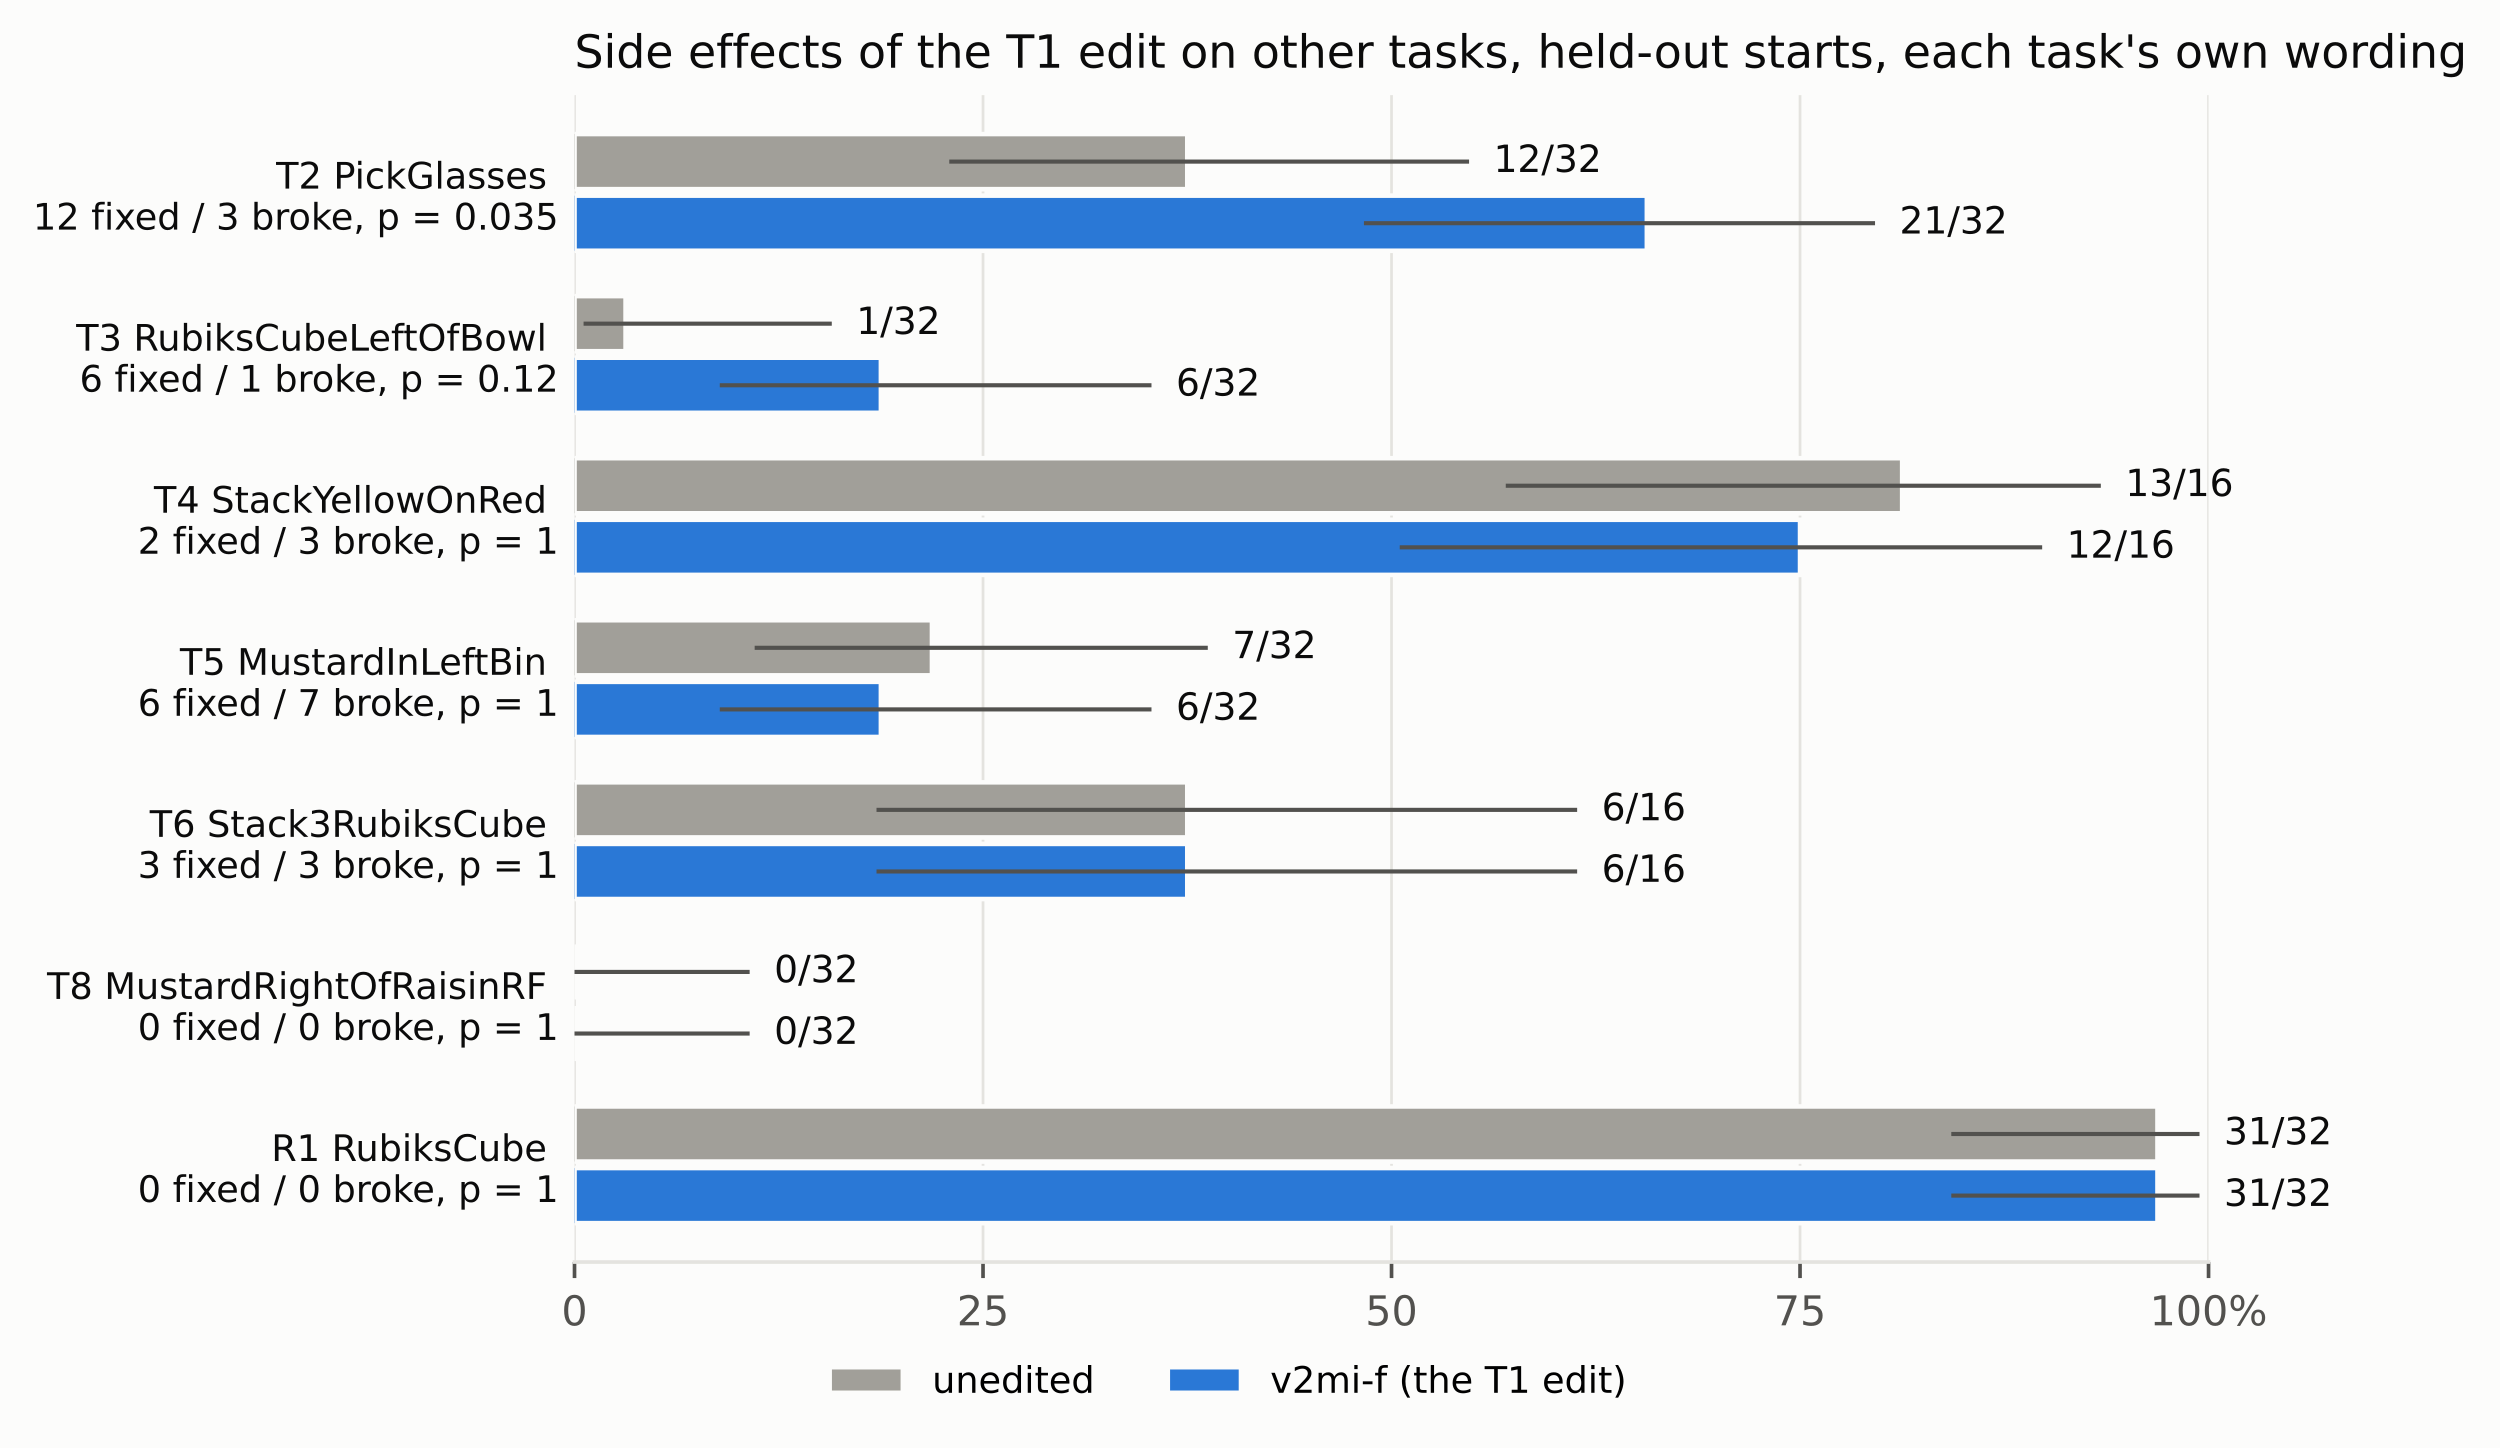
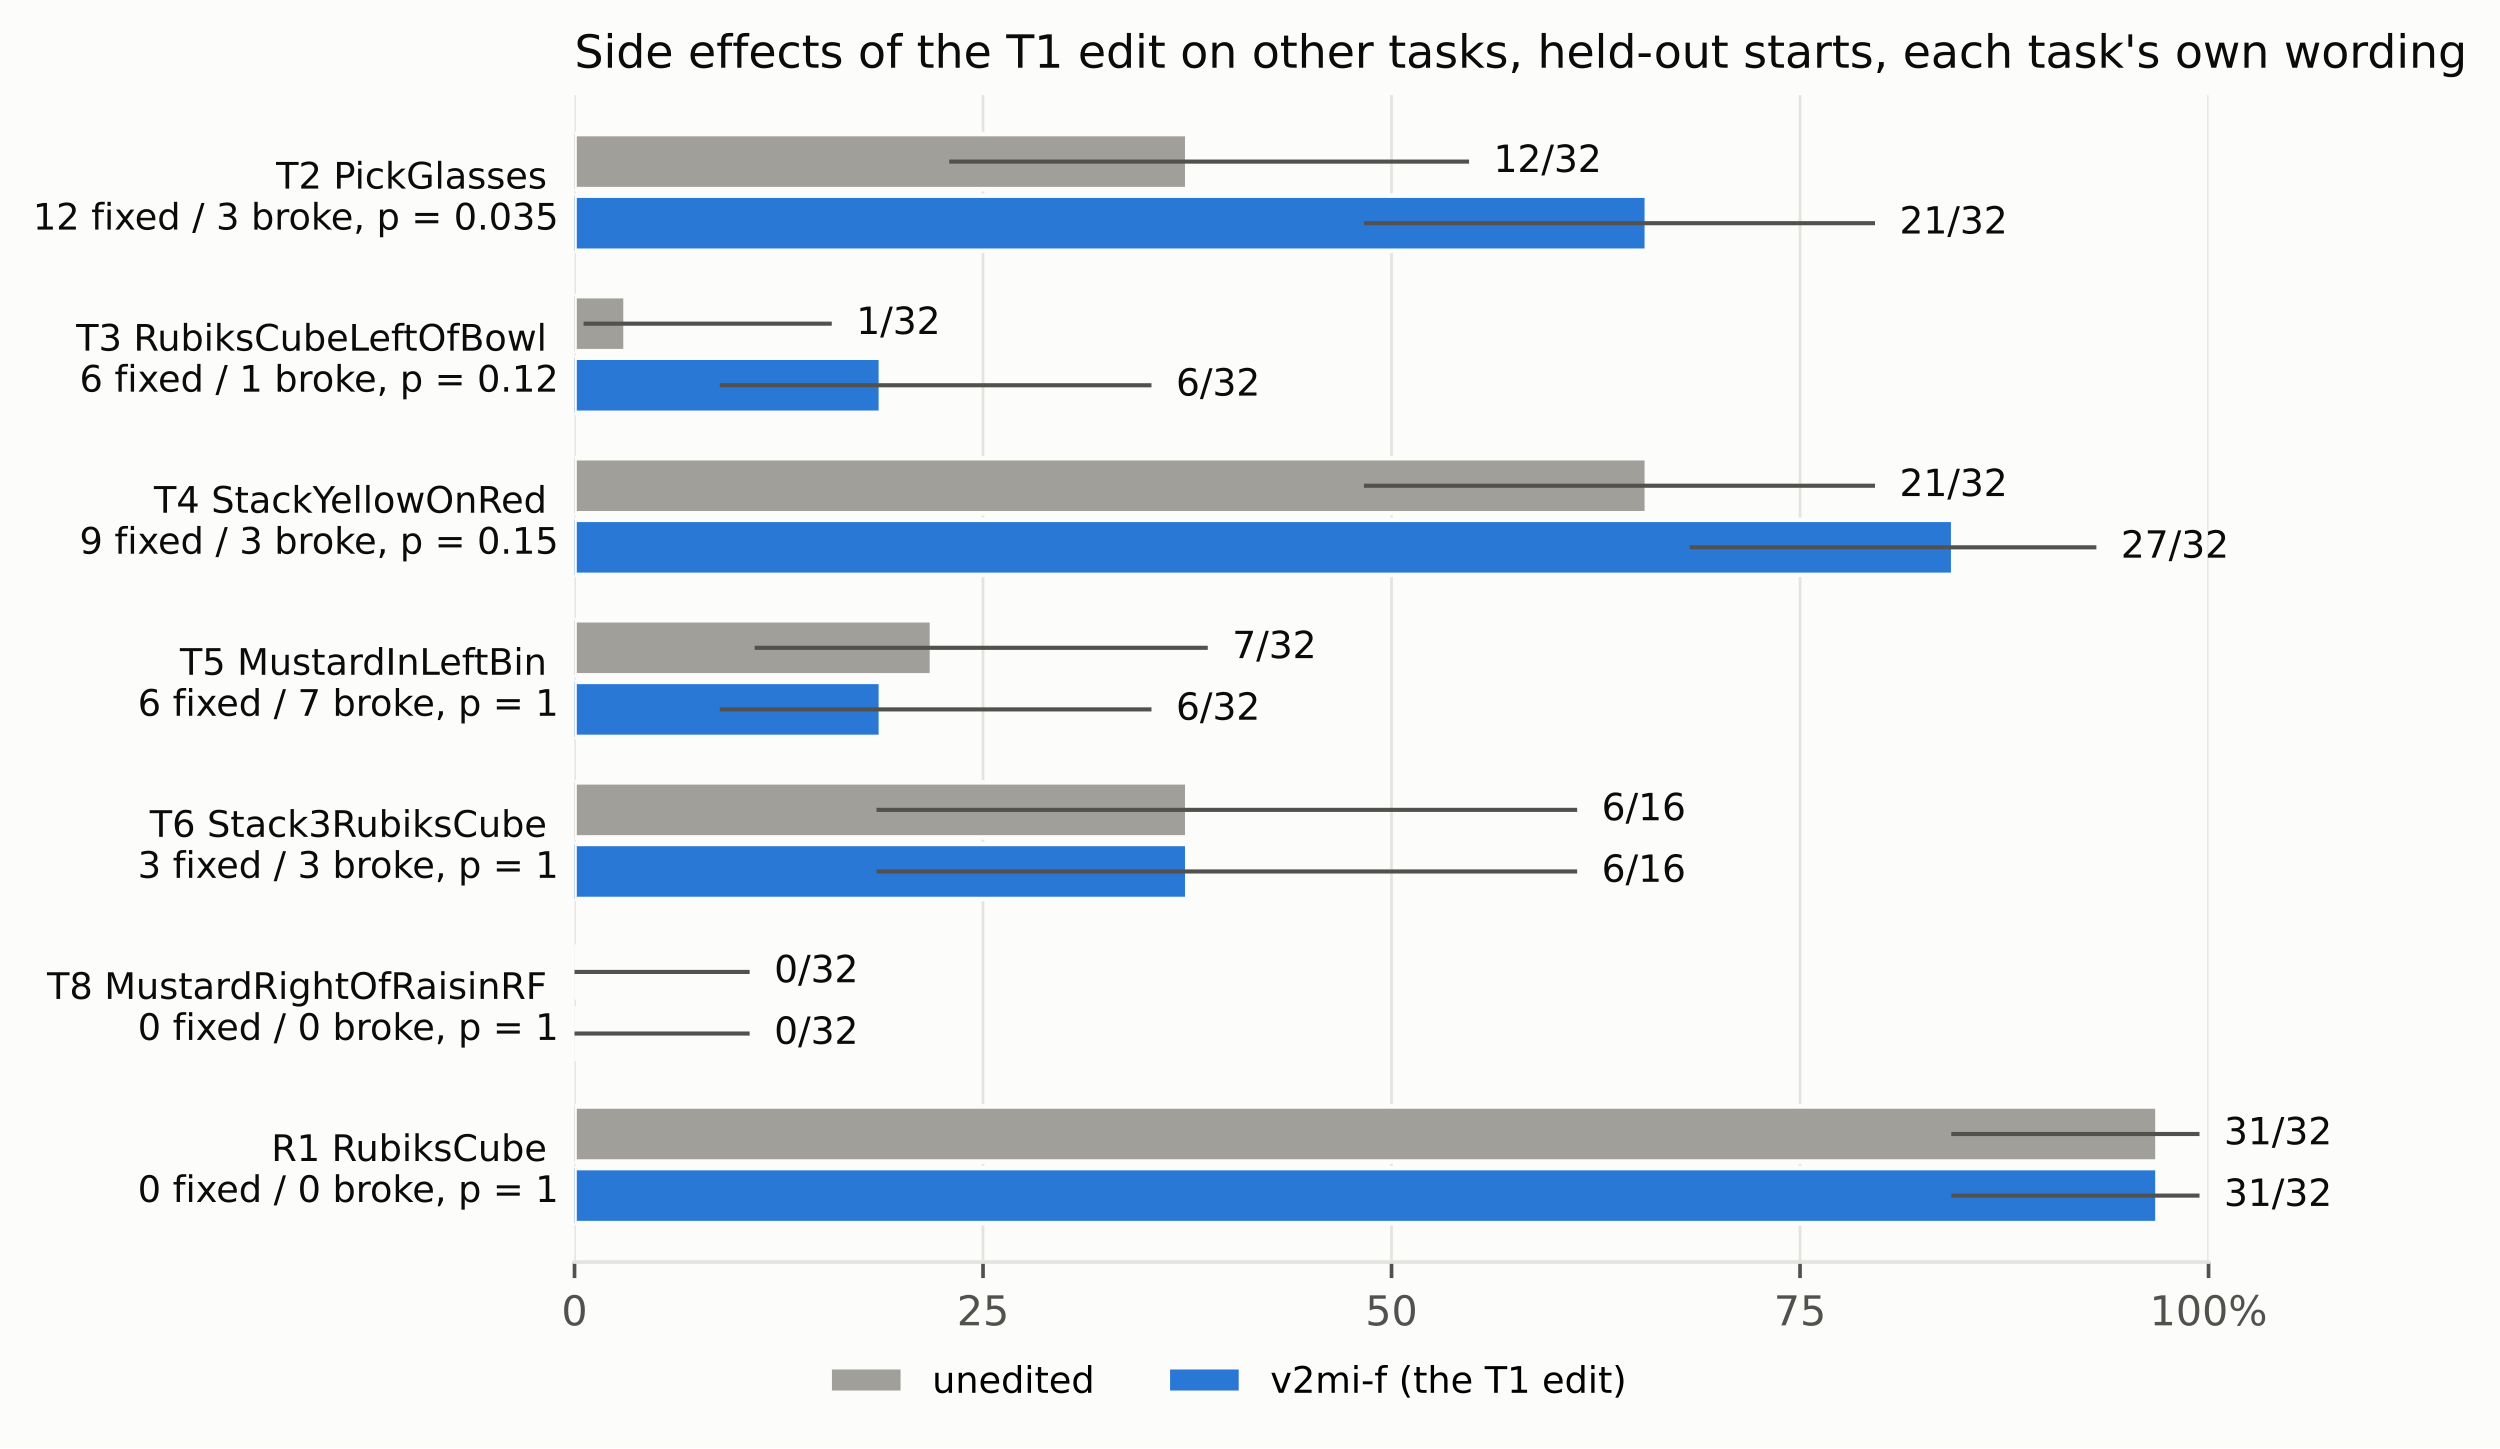
<svg xmlns="http://www.w3.org/2000/svg" xmlns:xlink="http://www.w3.org/1999/xlink" width="546.381pt" height="316.466pt" viewBox="0 0 546.381 316.466" version="1.1">
  <defs>
    <style type="text/css">*{stroke-linejoin: round; stroke-linecap: butt}</style>
  </defs>
  <g id="figure_1">
    <g id="patch_1">
      <path d="M 0 316.466  L 546.381 316.466  L 546.381 0  L 0 0  z " style="fill: #fcfcfb" />
    </g>
    <g id="axes_1">
      <g id="patch_2">
        <path d="M 125.562 275.822  L 482.683 275.822  L 482.683 20.798  L 125.562 20.798  z " style="fill: #fcfcfb" />
      </g>
      <g id="matplotlib.axis_1">
        <g id="xtick_1">
          <g id="line2d_1">
-             <path d="M 125.562 275.822  L 125.562 20.798  " clip-path="url(#pfba47eee56)" style="fill: none; stroke: #e4e3df; stroke-width: 0.6; stroke-linecap: square" />
+             <path d="M 125.562 275.822  L 125.562 20.798  " clip-path="url(#p1eb3148f15)" style="fill: none; stroke: #e4e3df; stroke-width: 0.6; stroke-linecap: square" />
          </g>
          <g id="line2d_2">
            <defs>
-               <path id="m99acdc6dec" d="M 0 0  L 0 3.5  " style="stroke: #52514e; stroke-width: 0.8" />
+               <path id="mda7a847061" d="M 0 0  L 0 3.5  " style="stroke: #52514e; stroke-width: 0.8" />
            </defs>
            <g>
-               <use xlink:href="#m99acdc6dec" x="125.562" y="275.822" style="fill: #52514e; stroke: #52514e; stroke-width: 0.8" />
+               <use xlink:href="#mda7a847061" x="125.562" y="275.822" style="fill: #52514e; stroke: #52514e; stroke-width: 0.8" />
            </g>
          </g>
          <g id="text_1">
            <text style="font-size: 9px; font-family: 'DejaVu Sans'; text-anchor: middle; fill: #52514e" x="125.562" y="289.661" transform="rotate(-0 125.5625 289.661)">0</text>
          </g>
        </g>
        <g id="xtick_2">
          <g id="line2d_3">
-             <path d="M 214.843 275.822  L 214.843 20.798  " clip-path="url(#pfba47eee56)" style="fill: none; stroke: #e4e3df; stroke-width: 0.6; stroke-linecap: square" />
+             <path d="M 214.843 275.822  L 214.843 20.798  " clip-path="url(#p1eb3148f15)" style="fill: none; stroke: #e4e3df; stroke-width: 0.6; stroke-linecap: square" />
          </g>
          <g id="line2d_4">
            <g>
-               <use xlink:href="#m99acdc6dec" x="214.843" y="275.822" style="fill: #52514e; stroke: #52514e; stroke-width: 0.8" />
+               <use xlink:href="#mda7a847061" x="214.843" y="275.822" style="fill: #52514e; stroke: #52514e; stroke-width: 0.8" />
            </g>
          </g>
          <g id="text_2">
            <text style="font-size: 9px; font-family: 'DejaVu Sans'; text-anchor: middle; fill: #52514e" x="214.843" y="289.661" transform="rotate(-0 214.8425 289.661)">25</text>
          </g>
        </g>
        <g id="xtick_3">
          <g id="line2d_5">
-             <path d="M 304.123 275.822  L 304.123 20.798  " clip-path="url(#pfba47eee56)" style="fill: none; stroke: #e4e3df; stroke-width: 0.6; stroke-linecap: square" />
+             <path d="M 304.123 275.822  L 304.123 20.798  " clip-path="url(#p1eb3148f15)" style="fill: none; stroke: #e4e3df; stroke-width: 0.6; stroke-linecap: square" />
          </g>
          <g id="line2d_6">
            <g>
-               <use xlink:href="#m99acdc6dec" x="304.123" y="275.822" style="fill: #52514e; stroke: #52514e; stroke-width: 0.8" />
+               <use xlink:href="#mda7a847061" x="304.123" y="275.822" style="fill: #52514e; stroke: #52514e; stroke-width: 0.8" />
            </g>
          </g>
          <g id="text_3">
            <text style="font-size: 9px; font-family: 'DejaVu Sans'; text-anchor: middle; fill: #52514e" x="304.123" y="289.661" transform="rotate(-0 304.1225 289.661)">50</text>
          </g>
        </g>
        <g id="xtick_4">
          <g id="line2d_7">
-             <path d="M 393.402 275.822  L 393.402 20.798  " clip-path="url(#pfba47eee56)" style="fill: none; stroke: #e4e3df; stroke-width: 0.6; stroke-linecap: square" />
+             <path d="M 393.402 275.822  L 393.402 20.798  " clip-path="url(#p1eb3148f15)" style="fill: none; stroke: #e4e3df; stroke-width: 0.6; stroke-linecap: square" />
          </g>
          <g id="line2d_8">
            <g>
-               <use xlink:href="#m99acdc6dec" x="393.402" y="275.822" style="fill: #52514e; stroke: #52514e; stroke-width: 0.8" />
+               <use xlink:href="#mda7a847061" x="393.402" y="275.822" style="fill: #52514e; stroke: #52514e; stroke-width: 0.8" />
            </g>
          </g>
          <g id="text_4">
            <text style="font-size: 9px; font-family: 'DejaVu Sans'; text-anchor: middle; fill: #52514e" x="393.402" y="289.661" transform="rotate(-0 393.4025 289.661)">75</text>
          </g>
        </g>
        <g id="xtick_5">
          <g id="line2d_9">
-             <path d="M 482.683 275.822  L 482.683 20.798  " clip-path="url(#pfba47eee56)" style="fill: none; stroke: #e4e3df; stroke-width: 0.6; stroke-linecap: square" />
+             <path d="M 482.683 275.822  L 482.683 20.798  " clip-path="url(#p1eb3148f15)" style="fill: none; stroke: #e4e3df; stroke-width: 0.6; stroke-linecap: square" />
          </g>
          <g id="line2d_10">
            <g>
-               <use xlink:href="#m99acdc6dec" x="482.683" y="275.822" style="fill: #52514e; stroke: #52514e; stroke-width: 0.8" />
+               <use xlink:href="#mda7a847061" x="482.683" y="275.822" style="fill: #52514e; stroke: #52514e; stroke-width: 0.8" />
            </g>
          </g>
          <g id="text_5">
            <text style="font-size: 9px; font-family: 'DejaVu Sans'; text-anchor: middle; fill: #52514e" x="482.683" y="289.661" transform="rotate(-0 482.6825 289.661)">100%</text>
          </g>
        </g>
      </g>
      <g id="matplotlib.axis_2">
        <g id="ytick_1">
          <g id="line2d_11" />
          <g id="text_6">
            <text style="font-size: 8px; font-family: 'DejaVu Sans'; fill: #0b0b0b" transform="translate(60.355 41.21856)">T2  PickGlasses</text>
            <text style="font-size: 8px; font-family: 'DejaVu Sans'; fill: #0b0b0b" transform="translate(7.2 50.17681)">12 fixed / 3 broke, p = 0.035</text>
          </g>
        </g>
        <g id="ytick_2">
          <g id="line2d_12" />
          <g id="text_7">
            <text style="font-size: 8px; font-family: 'DejaVu Sans'; fill: #0b0b0b" transform="translate(16.65875 76.63856)">T3  RubiksCubeLeftOfBowl</text>
            <text style="font-size: 8px; font-family: 'DejaVu Sans'; fill: #0b0b0b" transform="translate(17.38 85.59681)">6 fixed / 1 broke, p = 0.12</text>
          </g>
        </g>
        <g id="ytick_3">
          <g id="line2d_13" />
          <g id="text_8">
            <text style="font-size: 8px; font-family: 'DejaVu Sans'; fill: #0b0b0b" transform="translate(33.65375 112.0586)">T4  StackYellowOnRed</text>
-             <text style="font-size: 8px; font-family: 'DejaVu Sans'; fill: #0b0b0b" transform="translate(30.1025 121.0168)">2 fixed / 3 broke, p = 1</text>
+             <text style="font-size: 8px; font-family: 'DejaVu Sans'; fill: #0b0b0b" transform="translate(17.38 121.0168)">9 fixed / 3 broke, p = 0.15</text>
          </g>
        </g>
        <g id="ytick_4">
          <g id="line2d_14" />
          <g id="text_9">
            <text style="font-size: 8px; font-family: 'DejaVu Sans'; fill: #0b0b0b" transform="translate(39.33125 147.4786)">T5  MustardInLeftBin</text>
            <text style="font-size: 8px; font-family: 'DejaVu Sans'; fill: #0b0b0b" transform="translate(30.1025 156.4368)">6 fixed / 7 broke, p = 1</text>
          </g>
        </g>
        <g id="ytick_5">
          <g id="line2d_15" />
          <g id="text_10">
            <text style="font-size: 8px; font-family: 'DejaVu Sans'; fill: #0b0b0b" transform="translate(32.735 182.8986)">T6  Stack3RubiksCube</text>
            <text style="font-size: 8px; font-family: 'DejaVu Sans'; fill: #0b0b0b" transform="translate(30.1025 191.8568)">3 fixed / 3 broke, p = 1</text>
          </g>
        </g>
        <g id="ytick_6">
          <g id="line2d_16" />
          <g id="text_11">
            <text style="font-size: 8px; font-family: 'DejaVu Sans'; fill: #0b0b0b" transform="translate(10.29125 218.3186)">T8  MustardRightOfRaisinRF</text>
            <text style="font-size: 8px; font-family: 'DejaVu Sans'; fill: #0b0b0b" transform="translate(30.1025 227.2768)">0 fixed / 0 broke, p = 1</text>
          </g>
        </g>
        <g id="ytick_7">
          <g id="line2d_17" />
          <g id="text_12">
            <text style="font-size: 8px; font-family: 'DejaVu Sans'; fill: #0b0b0b" transform="translate(59.30125 253.7386)">R1  RubiksCube</text>
            <text style="font-size: 8px; font-family: 'DejaVu Sans'; fill: #0b0b0b" transform="translate(30.1025 262.6968)">0 fixed / 0 broke, p = 1</text>
          </g>
        </g>
      </g>
      <g id="patch_3">
-         <path d="M 125.562 29.299  L 259.483 29.299  L 259.483 41.342  L 125.562 41.342  z " clip-path="url(#pfba47eee56)" style="fill: #a19f99; stroke: #fcfcfb; stroke-linejoin: miter" />
+         <path d="M 125.562 29.299  L 259.483 29.299  L 259.483 41.342  L 125.562 41.342  z " clip-path="url(#p1eb3148f15)" style="fill: #a19f99; stroke: #fcfcfb; stroke-linejoin: miter" />
      </g>
      <g id="patch_4">
-         <path d="M 125.562 42.759  L 359.923 42.759  L 359.923 54.802  L 125.562 54.802  z " clip-path="url(#pfba47eee56)" style="fill: #2a78d6; stroke: #fcfcfb; stroke-linejoin: miter" />
+         <path d="M 125.562 42.759  L 359.923 42.759  L 359.923 54.802  L 125.562 54.802  z " clip-path="url(#p1eb3148f15)" style="fill: #2a78d6; stroke: #fcfcfb; stroke-linejoin: miter" />
      </g>
      <g id="patch_5">
-         <path d="M 125.562 64.719  L 136.722 64.719  L 136.722 76.762  L 125.562 76.762  z " clip-path="url(#pfba47eee56)" style="fill: #a19f99; stroke: #fcfcfb; stroke-linejoin: miter" />
+         <path d="M 125.562 64.719  L 136.722 64.719  L 136.722 76.762  L 125.562 76.762  z " clip-path="url(#p1eb3148f15)" style="fill: #a19f99; stroke: #fcfcfb; stroke-linejoin: miter" />
      </g>
      <g id="patch_6">
-         <path d="M 125.562 78.179  L 192.523 78.179  L 192.523 90.222  L 125.562 90.222  z " clip-path="url(#pfba47eee56)" style="fill: #2a78d6; stroke: #fcfcfb; stroke-linejoin: miter" />
+         <path d="M 125.562 78.179  L 192.523 78.179  L 192.523 90.222  L 125.562 90.222  z " clip-path="url(#p1eb3148f15)" style="fill: #2a78d6; stroke: #fcfcfb; stroke-linejoin: miter" />
      </g>
      <g id="patch_7">
-         <path d="M 125.562 100.139  L 415.723 100.139  L 415.723 112.182  L 125.562 112.182  z " clip-path="url(#pfba47eee56)" style="fill: #a19f99; stroke: #fcfcfb; stroke-linejoin: miter" />
+         <path d="M 125.562 100.139  L 359.923 100.139  L 359.923 112.182  L 125.562 112.182  z " clip-path="url(#p1eb3148f15)" style="fill: #a19f99; stroke: #fcfcfb; stroke-linejoin: miter" />
      </g>
      <g id="patch_8">
-         <path d="M 125.562 113.599  L 393.402 113.599  L 393.402 125.642  L 125.562 125.642  z " clip-path="url(#pfba47eee56)" style="fill: #2a78d6; stroke: #fcfcfb; stroke-linejoin: miter" />
+         <path d="M 125.562 113.599  L 426.882 113.599  L 426.882 125.642  L 125.562 125.642  z " clip-path="url(#p1eb3148f15)" style="fill: #2a78d6; stroke: #fcfcfb; stroke-linejoin: miter" />
      </g>
      <g id="patch_9">
-         <path d="M 125.562 135.559  L 203.683 135.559  L 203.683 147.602  L 125.562 147.602  z " clip-path="url(#pfba47eee56)" style="fill: #a19f99; stroke: #fcfcfb; stroke-linejoin: miter" />
+         <path d="M 125.562 135.559  L 203.683 135.559  L 203.683 147.602  L 125.562 147.602  z " clip-path="url(#p1eb3148f15)" style="fill: #a19f99; stroke: #fcfcfb; stroke-linejoin: miter" />
      </g>
      <g id="patch_10">
-         <path d="M 125.562 149.019  L 192.523 149.019  L 192.523 161.062  L 125.562 161.062  z " clip-path="url(#pfba47eee56)" style="fill: #2a78d6; stroke: #fcfcfb; stroke-linejoin: miter" />
+         <path d="M 125.562 149.019  L 192.523 149.019  L 192.523 161.062  L 125.562 161.062  z " clip-path="url(#p1eb3148f15)" style="fill: #2a78d6; stroke: #fcfcfb; stroke-linejoin: miter" />
      </g>
      <g id="patch_11">
-         <path d="M 125.562 170.979  L 259.483 170.979  L 259.483 183.022  L 125.562 183.022  z " clip-path="url(#pfba47eee56)" style="fill: #a19f99; stroke: #fcfcfb; stroke-linejoin: miter" />
+         <path d="M 125.562 170.979  L 259.483 170.979  L 259.483 183.022  L 125.562 183.022  z " clip-path="url(#p1eb3148f15)" style="fill: #a19f99; stroke: #fcfcfb; stroke-linejoin: miter" />
      </g>
      <g id="patch_12">
-         <path d="M 125.562 184.439  L 259.483 184.439  L 259.483 196.482  L 125.562 196.482  z " clip-path="url(#pfba47eee56)" style="fill: #2a78d6; stroke: #fcfcfb; stroke-linejoin: miter" />
+         <path d="M 125.562 184.439  L 259.483 184.439  L 259.483 196.482  L 125.562 196.482  z " clip-path="url(#p1eb3148f15)" style="fill: #2a78d6; stroke: #fcfcfb; stroke-linejoin: miter" />
      </g>
      <g id="patch_13">
-         <path d="M 125.562 206.399  L 125.562 206.399  L 125.562 218.442  L 125.562 218.442  z " clip-path="url(#pfba47eee56)" style="fill: #a19f99; stroke: #fcfcfb; stroke-linejoin: miter" />
+         <path d="M 125.562 206.399  L 125.562 206.399  L 125.562 218.442  L 125.562 218.442  z " clip-path="url(#p1eb3148f15)" style="fill: #a19f99; stroke: #fcfcfb; stroke-linejoin: miter" />
      </g>
      <g id="patch_14">
-         <path d="M 125.562 219.859  L 125.562 219.859  L 125.562 231.902  L 125.562 231.902  z " clip-path="url(#pfba47eee56)" style="fill: #2a78d6; stroke: #fcfcfb; stroke-linejoin: miter" />
+         <path d="M 125.562 219.859  L 125.562 219.859  L 125.562 231.902  L 125.562 231.902  z " clip-path="url(#p1eb3148f15)" style="fill: #2a78d6; stroke: #fcfcfb; stroke-linejoin: miter" />
      </g>
      <g id="patch_15">
-         <path d="M 125.562 241.819  L 471.522 241.819  L 471.522 253.862  L 125.562 253.862  z " clip-path="url(#pfba47eee56)" style="fill: #a19f99; stroke: #fcfcfb; stroke-linejoin: miter" />
+         <path d="M 125.562 241.819  L 471.522 241.819  L 471.522 253.862  L 125.562 253.862  z " clip-path="url(#p1eb3148f15)" style="fill: #a19f99; stroke: #fcfcfb; stroke-linejoin: miter" />
      </g>
      <g id="patch_16">
-         <path d="M 125.562 255.279  L 471.522 255.279  L 471.522 267.322  L 125.562 267.322  z " clip-path="url(#pfba47eee56)" style="fill: #2a78d6; stroke: #fcfcfb; stroke-linejoin: miter" />
+         <path d="M 125.562 255.279  L 471.522 255.279  L 471.522 267.322  L 125.562 267.322  z " clip-path="url(#p1eb3148f15)" style="fill: #2a78d6; stroke: #fcfcfb; stroke-linejoin: miter" />
      </g>
      <g id="line2d_18">
-         <path d="M 207.464 35.321  L 321.07 35.321  " clip-path="url(#pfba47eee56)" style="fill: none; stroke: #52514e; stroke-width: 0.9" />
+         <path d="M 207.464 35.321  L 321.07 35.321  " clip-path="url(#p1eb3148f15)" style="fill: none; stroke: #52514e; stroke-width: 0.9" />
      </g>
      <g id="line2d_19">
-         <path d="M 298.091 48.78  L 409.793 48.78  " clip-path="url(#pfba47eee56)" style="fill: none; stroke: #52514e; stroke-width: 0.9" />
+         <path d="M 298.091 48.78  L 409.793 48.78  " clip-path="url(#p1eb3148f15)" style="fill: none; stroke: #52514e; stroke-width: 0.9" />
      </g>
      <g id="line2d_20">
-         <path d="M 127.54 70.741  L 181.788 70.741  " clip-path="url(#pfba47eee56)" style="fill: none; stroke: #52514e; stroke-width: 0.9" />
+         <path d="M 127.54 70.741  L 181.788 70.741  " clip-path="url(#p1eb3148f15)" style="fill: none; stroke: #52514e; stroke-width: 0.9" />
      </g>
      <g id="line2d_21">
-         <path d="M 157.309 84.2  L 251.659 84.2  " clip-path="url(#pfba47eee56)" style="fill: none; stroke: #52514e; stroke-width: 0.9" />
+         <path d="M 157.309 84.2  L 251.659 84.2  " clip-path="url(#p1eb3148f15)" style="fill: none; stroke: #52514e; stroke-width: 0.9" />
      </g>
      <g id="line2d_22">
-         <path d="M 329.089 106.161  L 459.143 106.161  " clip-path="url(#pfba47eee56)" style="fill: none; stroke: #52514e; stroke-width: 0.9" />
+         <path d="M 298.091 106.161  L 409.793 106.161  " clip-path="url(#p1eb3148f15)" style="fill: none; stroke: #52514e; stroke-width: 0.9" />
      </g>
      <g id="line2d_23">
-         <path d="M 305.914 119.62  L 446.32 119.62  " clip-path="url(#pfba47eee56)" style="fill: none; stroke: #52514e; stroke-width: 0.9" />
+         <path d="M 369.282 119.62  L 458.168 119.62  " clip-path="url(#p1eb3148f15)" style="fill: none; stroke: #52514e; stroke-width: 0.9" />
      </g>
      <g id="line2d_24">
-         <path d="M 164.931 141.581  L 263.964 141.581  " clip-path="url(#pfba47eee56)" style="fill: none; stroke: #52514e; stroke-width: 0.9" />
+         <path d="M 164.931 141.581  L 263.964 141.581  " clip-path="url(#p1eb3148f15)" style="fill: none; stroke: #52514e; stroke-width: 0.9" />
      </g>
      <g id="line2d_25">
-         <path d="M 157.309 155.04  L 251.659 155.04  " clip-path="url(#pfba47eee56)" style="fill: none; stroke: #52514e; stroke-width: 0.9" />
+         <path d="M 157.309 155.04  L 251.659 155.04  " clip-path="url(#p1eb3148f15)" style="fill: none; stroke: #52514e; stroke-width: 0.9" />
      </g>
      <g id="line2d_26">
-         <path d="M 191.563 177.001  L 344.688 177.001  " clip-path="url(#pfba47eee56)" style="fill: none; stroke: #52514e; stroke-width: 0.9" />
+         <path d="M 191.563 177.001  L 344.688 177.001  " clip-path="url(#p1eb3148f15)" style="fill: none; stroke: #52514e; stroke-width: 0.9" />
      </g>
      <g id="line2d_27">
-         <path d="M 191.563 190.46  L 344.688 190.46  " clip-path="url(#pfba47eee56)" style="fill: none; stroke: #52514e; stroke-width: 0.9" />
+         <path d="M 191.563 190.46  L 344.688 190.46  " clip-path="url(#p1eb3148f15)" style="fill: none; stroke: #52514e; stroke-width: 0.9" />
      </g>
      <g id="line2d_28">
-         <path d="M 125.562 212.421  L 163.838 212.421  " clip-path="url(#pfba47eee56)" style="fill: none; stroke: #52514e; stroke-width: 0.9" />
+         <path d="M 125.562 212.421  L 163.838 212.421  " clip-path="url(#p1eb3148f15)" style="fill: none; stroke: #52514e; stroke-width: 0.9" />
      </g>
      <g id="line2d_29">
-         <path d="M 125.562 225.88  L 163.838 225.88  " clip-path="url(#pfba47eee56)" style="fill: none; stroke: #52514e; stroke-width: 0.9" />
+         <path d="M 125.562 225.88  L 163.838 225.88  " clip-path="url(#p1eb3148f15)" style="fill: none; stroke: #52514e; stroke-width: 0.9" />
      </g>
      <g id="line2d_30">
-         <path d="M 426.457 247.841  L 480.705 247.841  " clip-path="url(#pfba47eee56)" style="fill: none; stroke: #52514e; stroke-width: 0.9" />
+         <path d="M 426.457 247.841  L 480.705 247.841  " clip-path="url(#p1eb3148f15)" style="fill: none; stroke: #52514e; stroke-width: 0.9" />
      </g>
      <g id="line2d_31">
-         <path d="M 426.457 261.3  L 480.705 261.3  " clip-path="url(#pfba47eee56)" style="fill: none; stroke: #52514e; stroke-width: 0.9" />
+         <path d="M 426.457 261.3  L 480.705 261.3  " clip-path="url(#p1eb3148f15)" style="fill: none; stroke: #52514e; stroke-width: 0.9" />
      </g>
      <g id="patch_17">
        <path d="M 125.562 275.822  L 482.683 275.822  " style="fill: none; stroke: #e4e3df; stroke-width: 0.8; stroke-linejoin: miter; stroke-linecap: square" />
      </g>
      <g id="text_13">
        <text style="font-size: 8.2px; font-family: 'DejaVu Sans'; text-anchor: start; fill: #0b0b0b" x="326.427" y="37.583" transform="rotate(-0 326.4268 37.58333)">12/32</text>
      </g>
      <g id="text_14">
        <text style="font-size: 8.2px; font-family: 'DejaVu Sans'; text-anchor: start; fill: #0b0b0b" x="415.15" y="51.043" transform="rotate(-0 415.1495 51.04292)">21/32</text>
      </g>
      <g id="text_15">
        <text style="font-size: 8.2px; font-family: 'DejaVu Sans'; text-anchor: start; fill: #0b0b0b" x="187.145" y="73.003" transform="rotate(-0 187.1452 73.00333)">1/32</text>
      </g>
      <g id="text_16">
        <text style="font-size: 8.2px; font-family: 'DejaVu Sans'; text-anchor: start; fill: #0b0b0b" x="257.015" y="86.463" transform="rotate(-0 257.0154 86.46292)">6/32</text>
      </g>
      <g id="text_17">
-         <text style="font-size: 8.2px; font-family: 'DejaVu Sans'; text-anchor: start; fill: #0b0b0b" x="464.499" y="108.423" transform="rotate(-0 464.4994 108.4233)">13/16</text>
+         <text style="font-size: 8.2px; font-family: 'DejaVu Sans'; text-anchor: start; fill: #0b0b0b" x="415.15" y="108.423" transform="rotate(-0 415.1495 108.4233)">21/32</text>
      </g>
      <g id="text_18">
-         <text style="font-size: 8.2px; font-family: 'DejaVu Sans'; text-anchor: start; fill: #0b0b0b" x="451.677" y="121.883" transform="rotate(-0 451.6771 121.8829)">12/16</text>
+         <text style="font-size: 8.2px; font-family: 'DejaVu Sans'; text-anchor: start; fill: #0b0b0b" x="463.525" y="121.883" transform="rotate(-0 463.5251 121.8829)">27/32</text>
      </g>
      <g id="text_19">
        <text style="font-size: 8.2px; font-family: 'DejaVu Sans'; text-anchor: start; fill: #0b0b0b" x="269.321" y="143.843" transform="rotate(-0 269.3211 143.8433)">7/32</text>
      </g>
      <g id="text_20">
        <text style="font-size: 8.2px; font-family: 'DejaVu Sans'; text-anchor: start; fill: #0b0b0b" x="257.015" y="157.303" transform="rotate(-0 257.0154 157.3029)">6/32</text>
      </g>
      <g id="text_21">
        <text style="font-size: 8.2px; font-family: 'DejaVu Sans'; text-anchor: start; fill: #0b0b0b" x="350.044" y="179.263" transform="rotate(-0 350.0444 179.2633)">6/16</text>
      </g>
      <g id="text_22">
        <text style="font-size: 8.2px; font-family: 'DejaVu Sans'; text-anchor: start; fill: #0b0b0b" x="350.044" y="192.723" transform="rotate(-0 350.0444 192.7229)">6/16</text>
      </g>
      <g id="text_23">
        <text style="font-size: 8.2px; font-family: 'DejaVu Sans'; text-anchor: start; fill: #0b0b0b" x="169.195" y="214.683" transform="rotate(-0 169.1951 214.6833)">0/32</text>
      </g>
      <g id="text_24">
        <text style="font-size: 8.2px; font-family: 'DejaVu Sans'; text-anchor: start; fill: #0b0b0b" x="169.195" y="228.143" transform="rotate(-0 169.1951 228.1429)">0/32</text>
      </g>
      <g id="text_25">
        <text style="font-size: 8.2px; font-family: 'DejaVu Sans'; text-anchor: start; fill: #0b0b0b" x="486.062" y="250.103" transform="rotate(-0 486.0616 250.1033)">31/32</text>
      </g>
      <g id="text_26">
        <text style="font-size: 8.2px; font-family: 'DejaVu Sans'; text-anchor: start; fill: #0b0b0b" x="486.062" y="263.563" transform="rotate(-0 486.0616 263.5629)">31/32</text>
      </g>
      <g id="text_27">
        <text style="font-size: 10px; font-family: 'DejaVu Sans'; text-anchor: start; fill: #0b0b0b" x="125.562" y="14.798" transform="rotate(-0 125.5625 14.79844)">Side effects of the T1 edit on other tasks, held-out starts, each task's own wording</text>
      </g>
      <g id="legend_1">
        <g id="patch_18">
          <path d="M 181.321 304.403  L 197.321 304.403  L 197.321 298.803  L 181.321 298.803  z " style="fill: #a19f99; stroke: #fcfcfb; stroke-linejoin: miter" />
        </g>
        <g id="text_28">
          <text style="font-size: 8px; font-family: 'DejaVu Sans'; text-anchor: start" x="203.721" y="304.403" transform="rotate(-0 203.7211 304.4026)">unedited</text>
        </g>
        <g id="patch_19">
          <path d="M 255.222 304.403  L 271.222 304.403  L 271.222 298.803  L 255.222 298.803  z " style="fill: #2a78d6; stroke: #fcfcfb; stroke-linejoin: miter" />
        </g>
        <g id="text_29">
          <text style="font-size: 8px; font-family: 'DejaVu Sans'; text-anchor: start" x="277.622" y="304.403" transform="rotate(-0 277.6224 304.4026)">v2mi-f (the T1 edit)</text>
        </g>
      </g>
    </g>
  </g>
  <defs>
-     <clipPath id="pfba47eee56">
+     <clipPath id="p1eb3148f15">
      <rect x="125.562" y="20.798" width="357.12" height="255.024" />
    </clipPath>
  </defs>
</svg>
